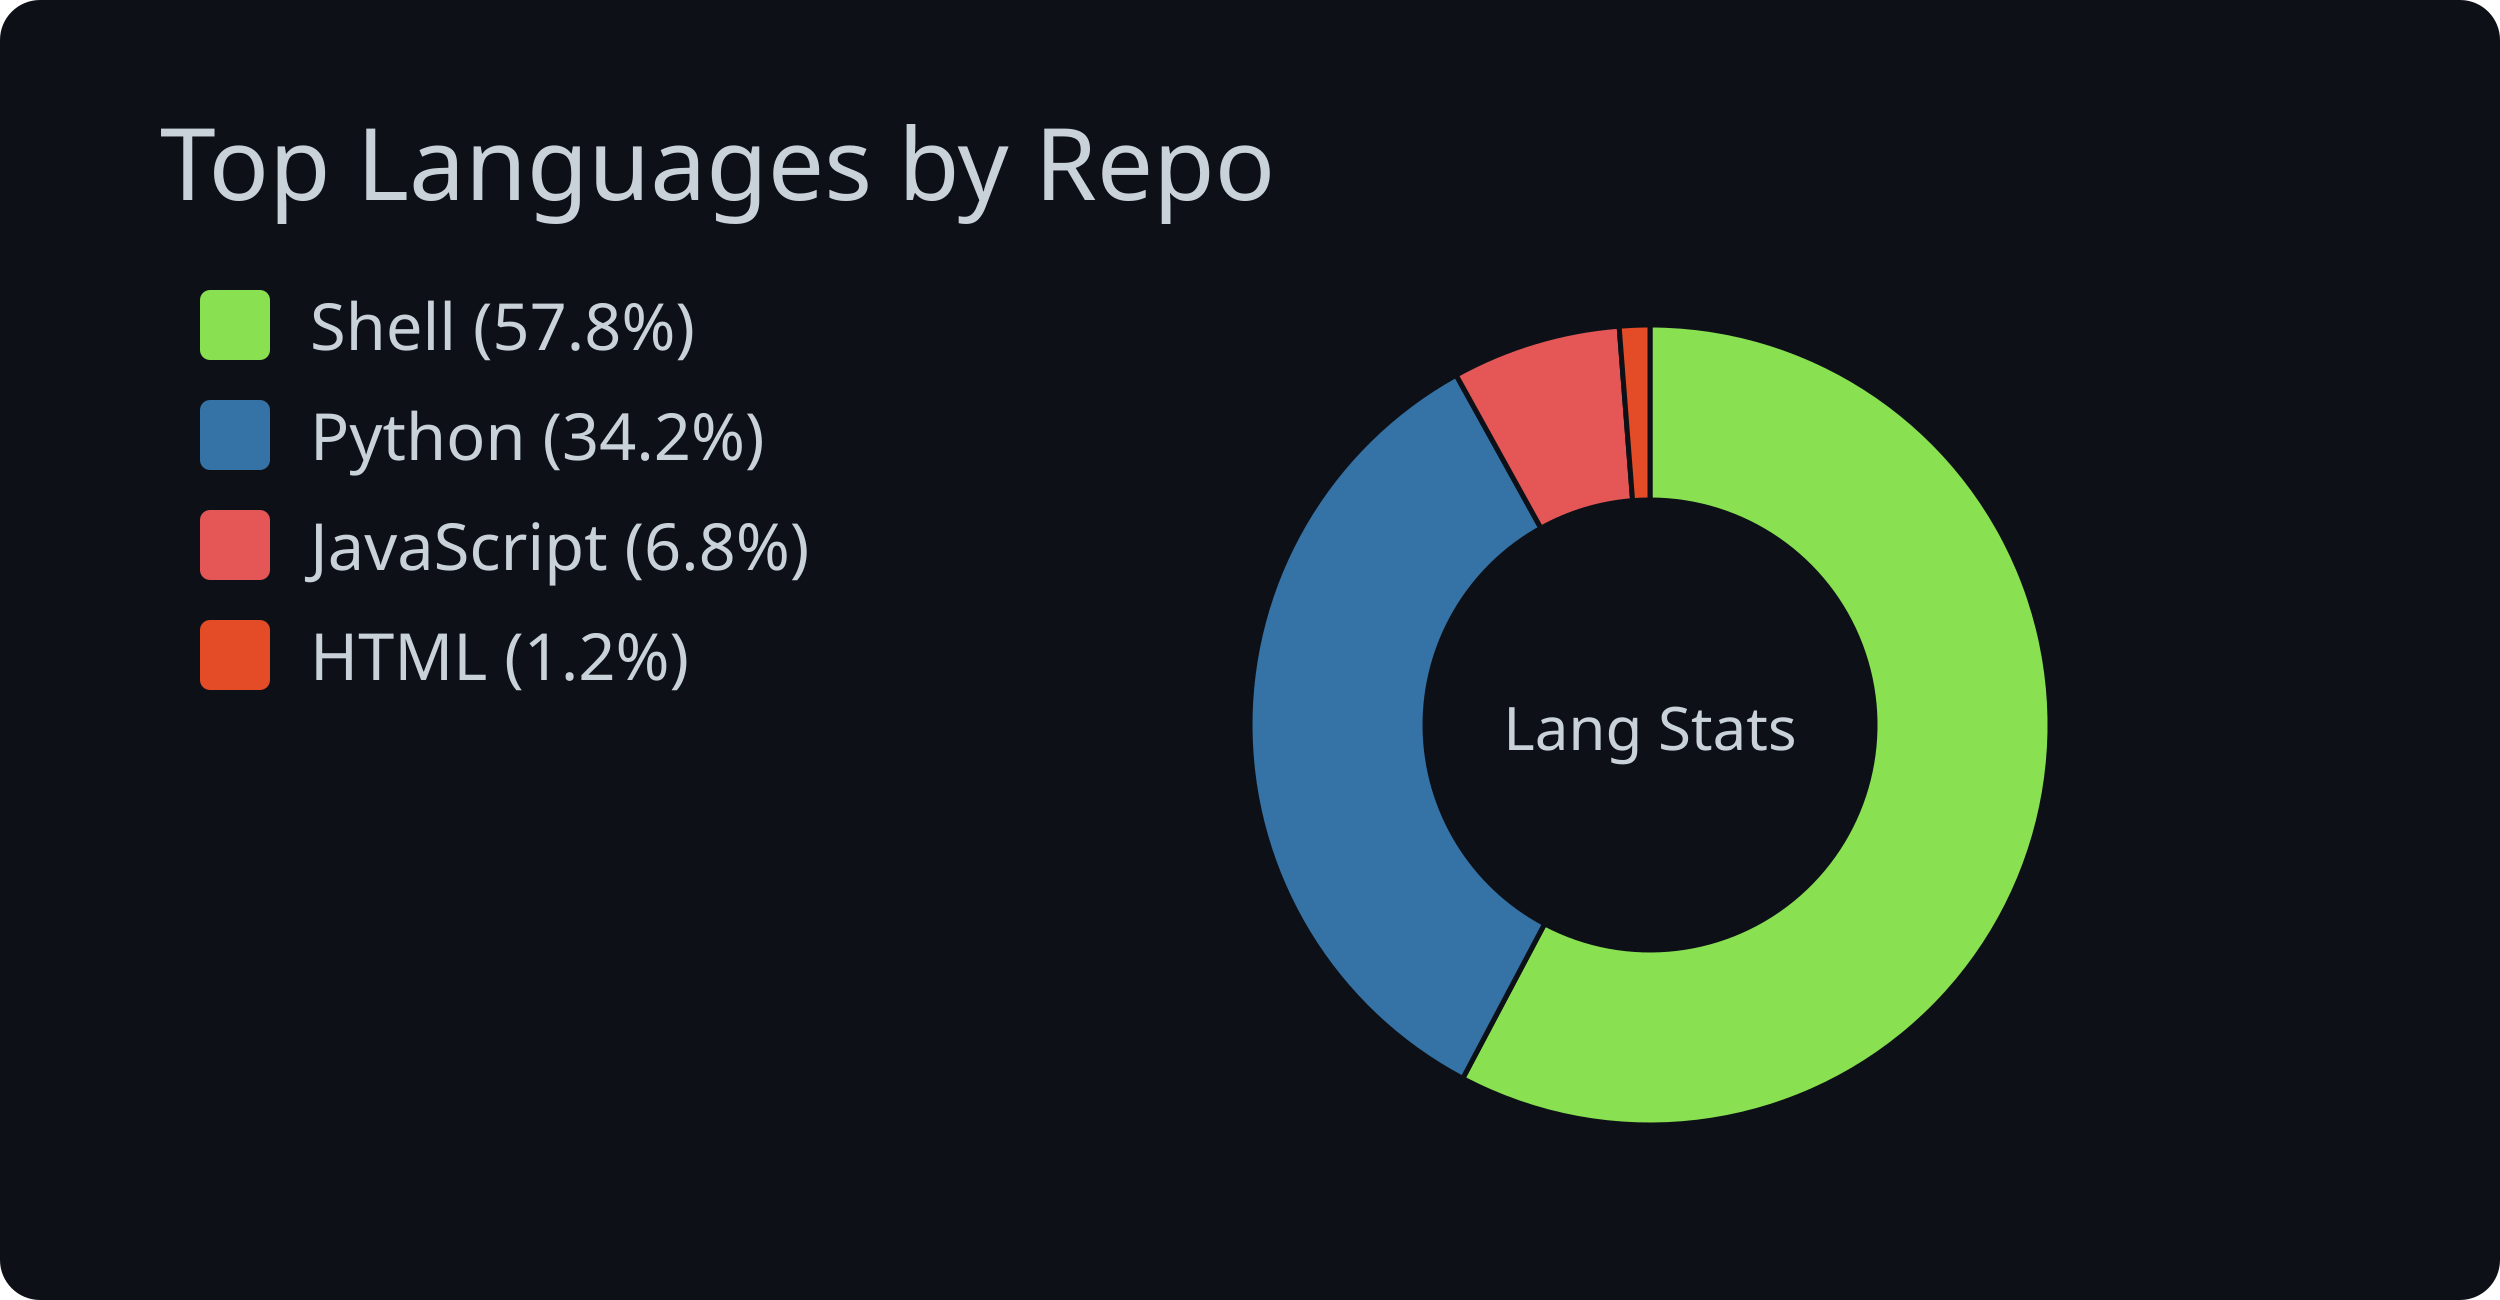
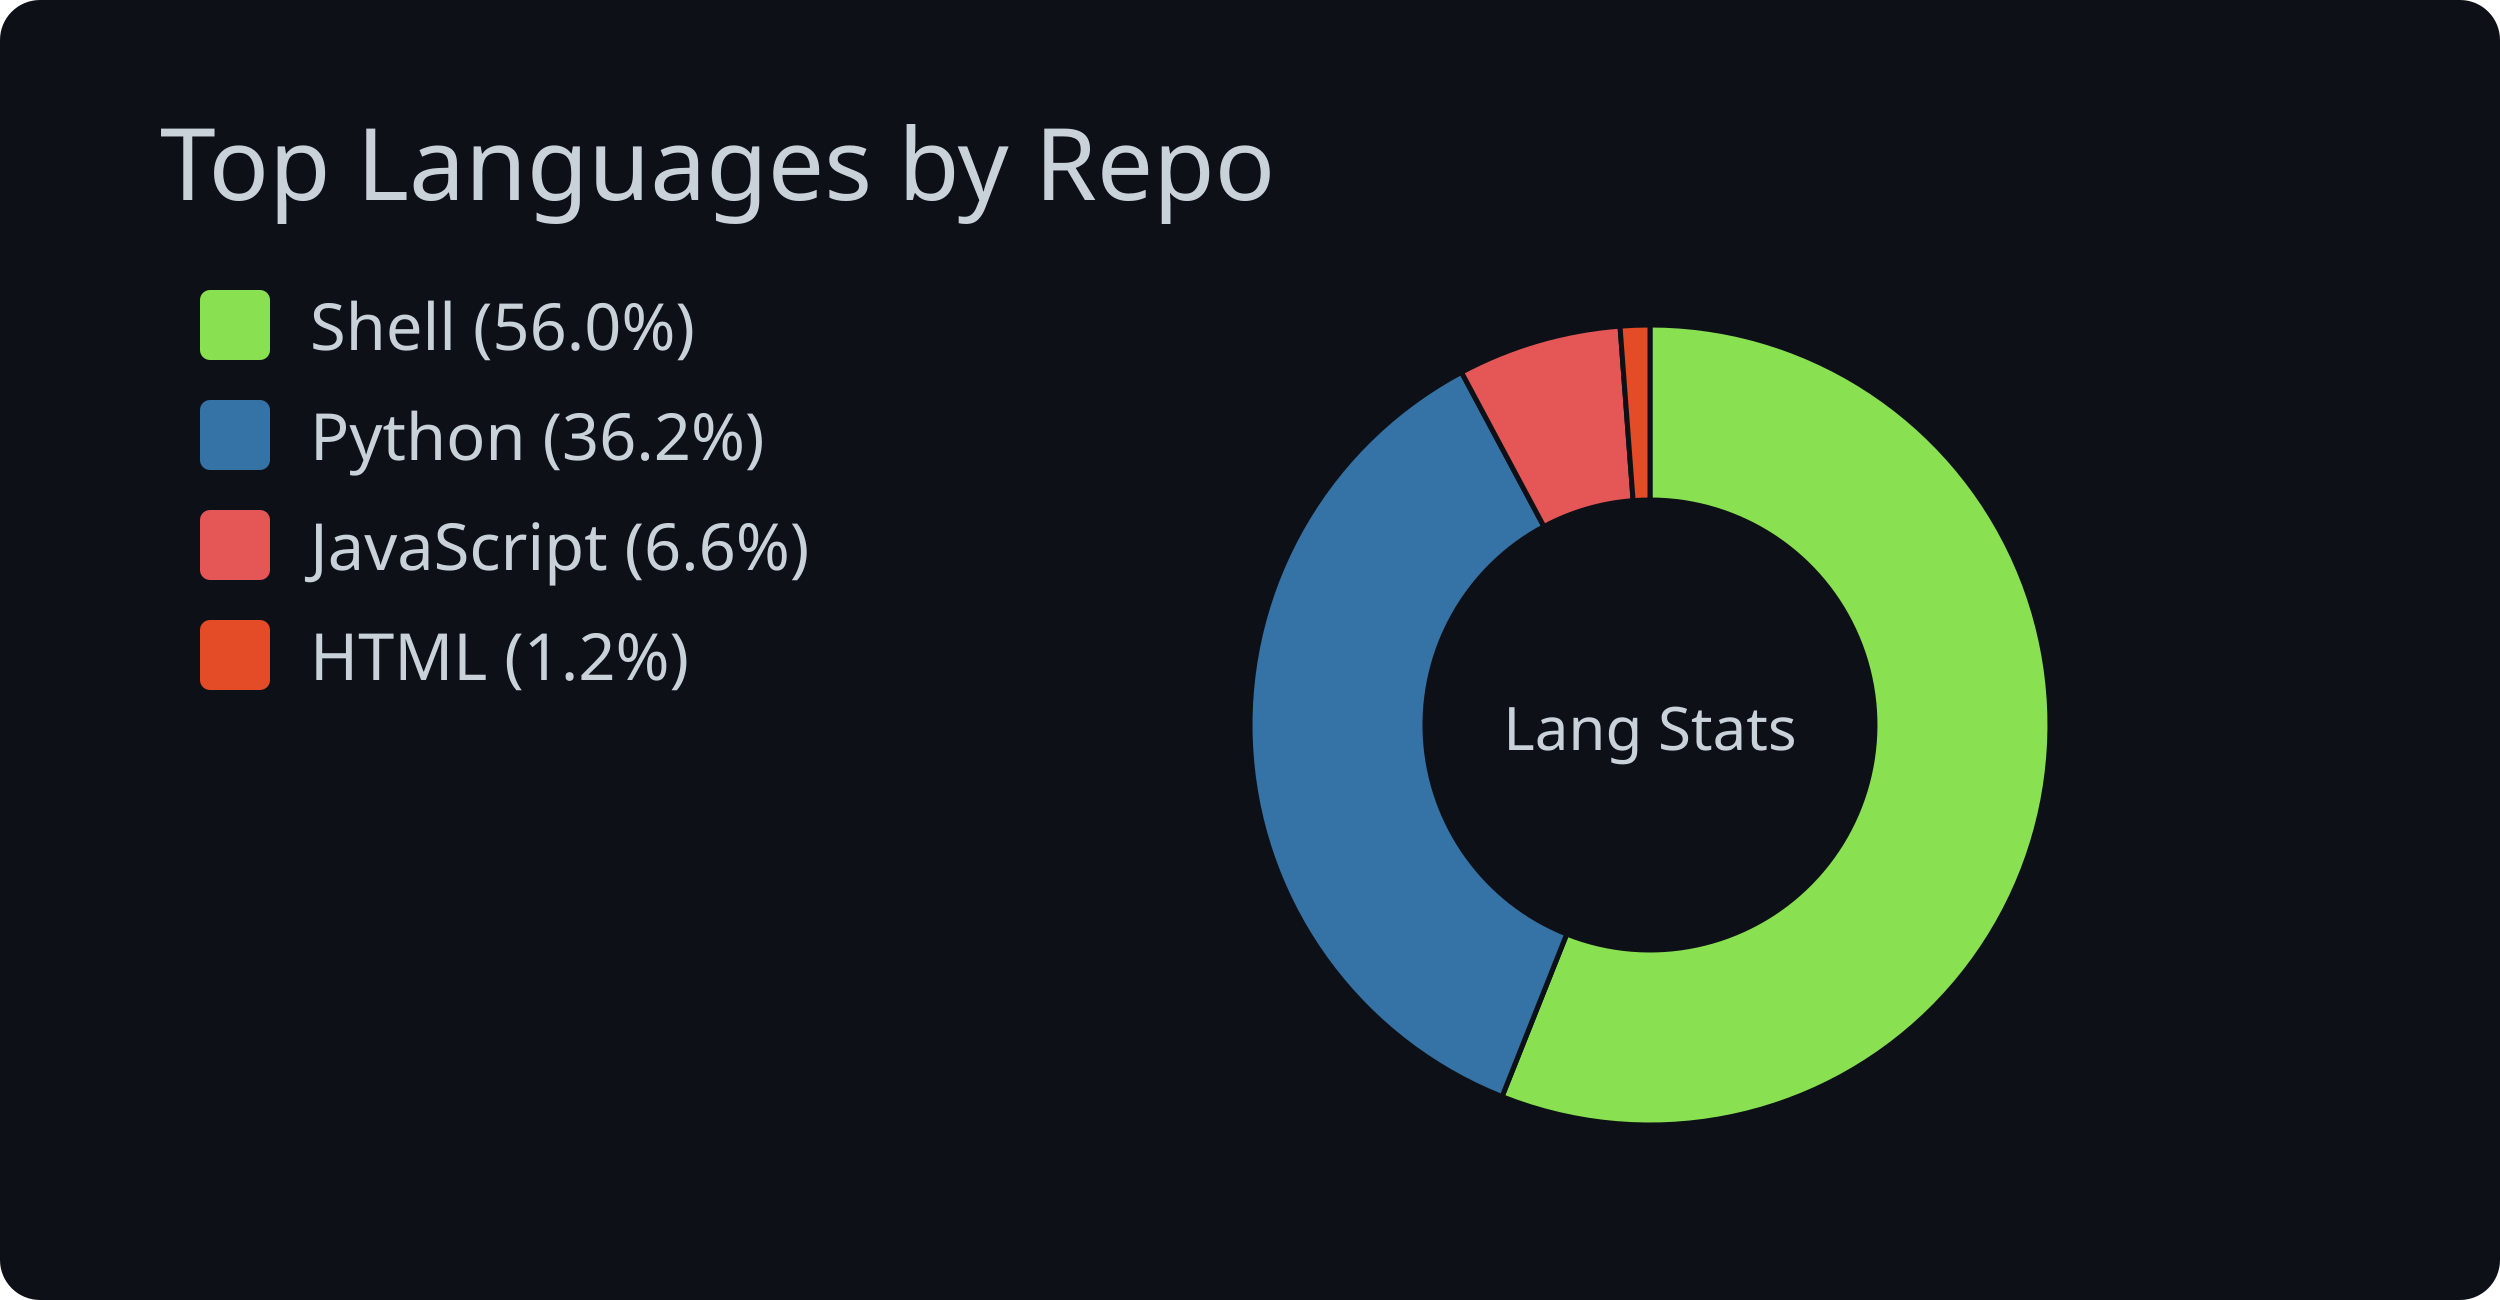
<svg xmlns="http://www.w3.org/2000/svg" width="500" height="260" role="img" aria-labelledby="title desc">
  <rect width="100%" height="100%" fill="#0d1117" rx="8" />
  <text x="32" y="40" fill="#c9d1d9" font-size="20" font-family="Segoe UI, system-ui">Top Languages by Repo</text>
  <rect x="40" y="58" width="14" height="14" fill="#89e051" rx="2" />
-   <text x="62" y="70" fill="#c9d1d9" font-size="13" font-family="Segoe UI, system-ui">Shell (57.8%)</text>
+   <text x="62" y="70" fill="#c9d1d9" font-size="13" font-family="Segoe UI, system-ui">Shell (56.0%)</text>
  <rect x="40" y="80" width="14" height="14" fill="#3572A5" rx="2" />
-   <text x="62" y="92" fill="#c9d1d9" font-size="13" font-family="Segoe UI, system-ui">Python (34.2%)</text>
+   <text x="62" y="92" fill="#c9d1d9" font-size="13" font-family="Segoe UI, system-ui">Python (36.2%)</text>
  <rect x="40" y="102" width="14" height="14" fill="#E45756" rx="2" />
-   <text x="62" y="114" fill="#c9d1d9" font-size="13" font-family="Segoe UI, system-ui">JavaScript (6.8%)</text>
+   <text x="62" y="114" fill="#c9d1d9" font-size="13" font-family="Segoe UI, system-ui">JavaScript (6.6%)</text>
  <rect x="40" y="124" width="14" height="14" fill="#e34c26" rx="2" />
  <text x="62" y="136" fill="#c9d1d9" font-size="13" font-family="Segoe UI, system-ui">HTML (1.2%)</text>
-   <path d="M 330.00 65.00 A 80.00 80.00 0 1 1 292.55 215.69 L 308.93 184.76 A 45.00 45.00 0 1 0 330.00 100.00 Z" fill="#89e051" stroke="#0d1117" stroke-width="1" />
-   <path d="M 292.55 215.69 A 80.00 80.00 0 0 1 291.23 75.02 L 308.19 105.64 A 45.00 45.00 0 0 0 308.93 184.76 Z" fill="#3572A5" stroke="#0d1117" stroke-width="1" />
-   <path d="M 291.23 75.02 A 80.00 80.00 0 0 1 323.82 65.24 L 326.52 100.13 A 45.00 45.00 0 0 0 308.19 105.64 Z" fill="#E45756" stroke="#0d1117" stroke-width="1" />
-   <path d="M 323.82 65.24 A 80.00 80.00 0 0 1 330.00 65.00 L 330.00 100.00 A 45.00 45.00 0 0 0 326.52 100.13 Z" fill="#e34c26" stroke="#0d1117" stroke-width="1" />
+   <path d="M 330.00 65.00 A 80.00 80.00 0 1 1 300.41 219.33 L 313.35 186.81 A 45.00 45.00 0 1 0 330.00 100.00 Z" fill="#89e051" stroke="#0d1117" stroke-width="1" />
+   <path d="M 300.41 219.33 A 80.00 80.00 0 0 1 292.29 74.45 L 308.79 105.31 A 45.00 45.00 0 0 0 313.35 186.81 Z" fill="#3572A5" stroke="#0d1117" stroke-width="1" />
+   <path d="M 292.29 74.45 A 80.00 80.00 0 0 1 324.00 65.23 L 326.62 100.13 A 45.00 45.00 0 0 0 308.79 105.31 Z" fill="#E45756" stroke="#0d1117" stroke-width="1" />
+   <path d="M 324.00 65.23 A 80.00 80.00 0 0 1 330.00 65.00 L 330.00 100.00 A 45.00 45.00 0 0 0 326.62 100.13 Z" fill="#e34c26" stroke="#0d1117" stroke-width="1" />
  <text x="330" y="150" text-anchor="middle" fill="#c9d1d9" font-size="12" font-family="Segoe UI, system-ui">Lang Stats</text>
</svg>
